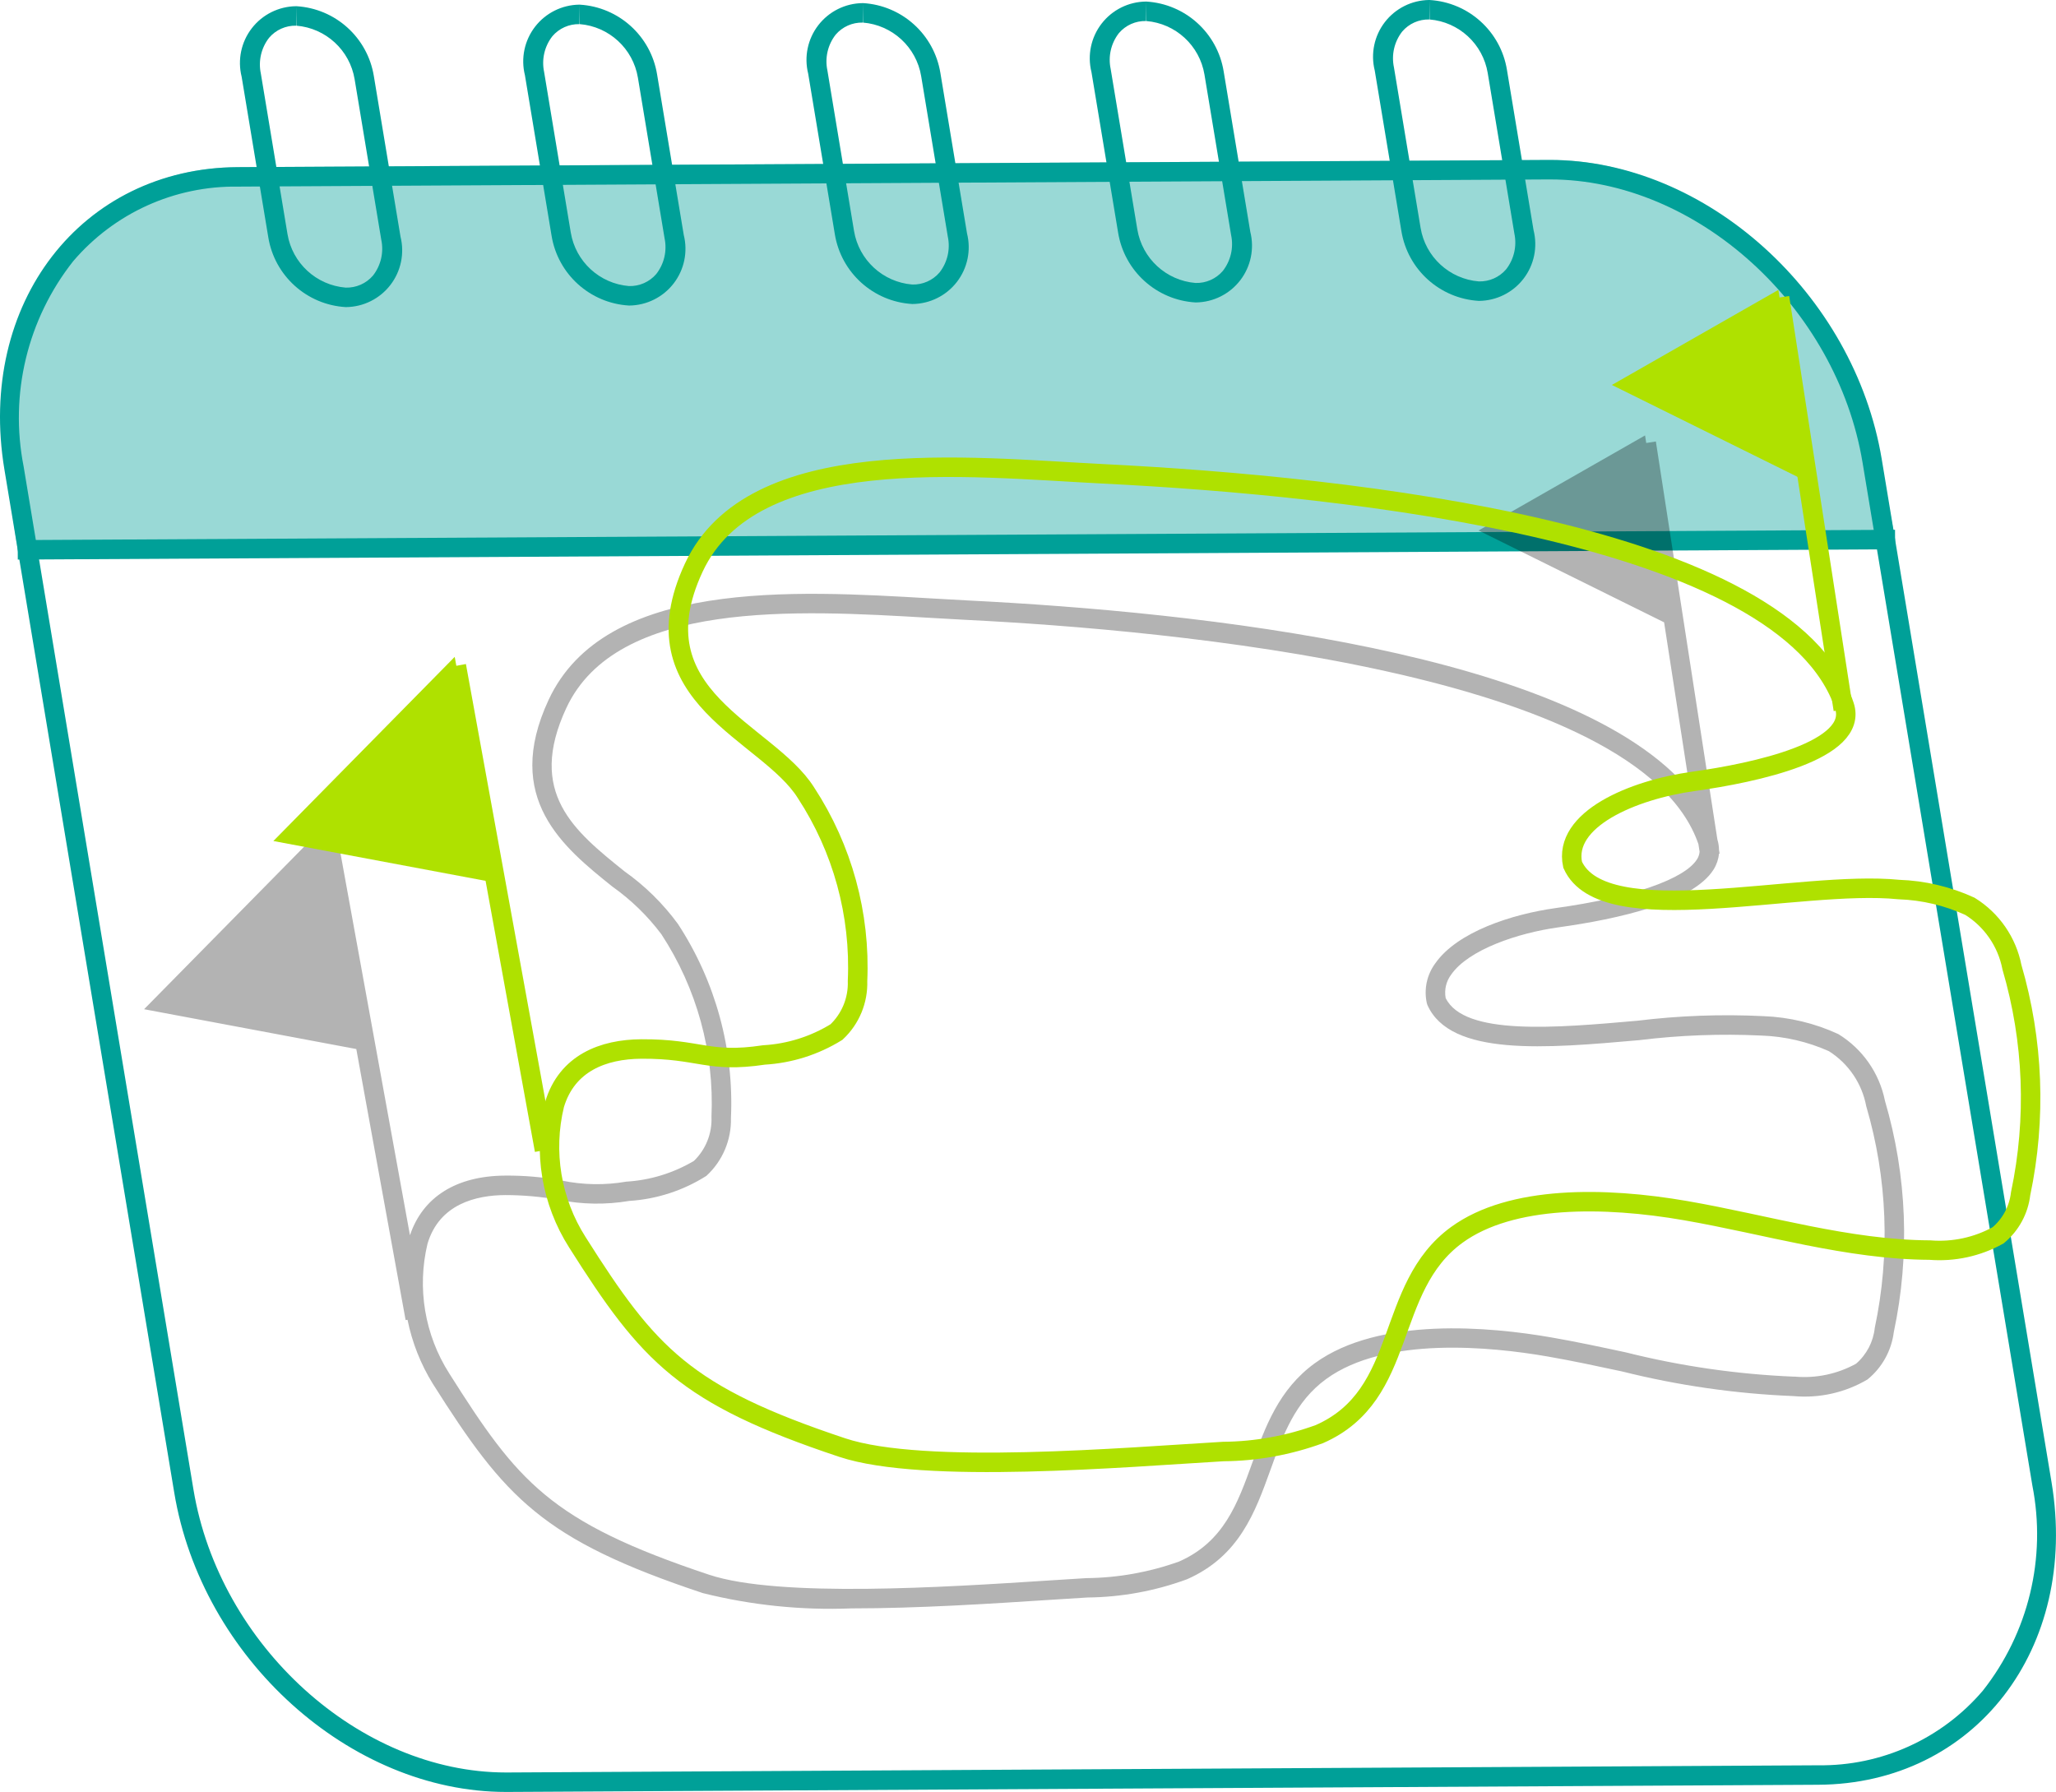
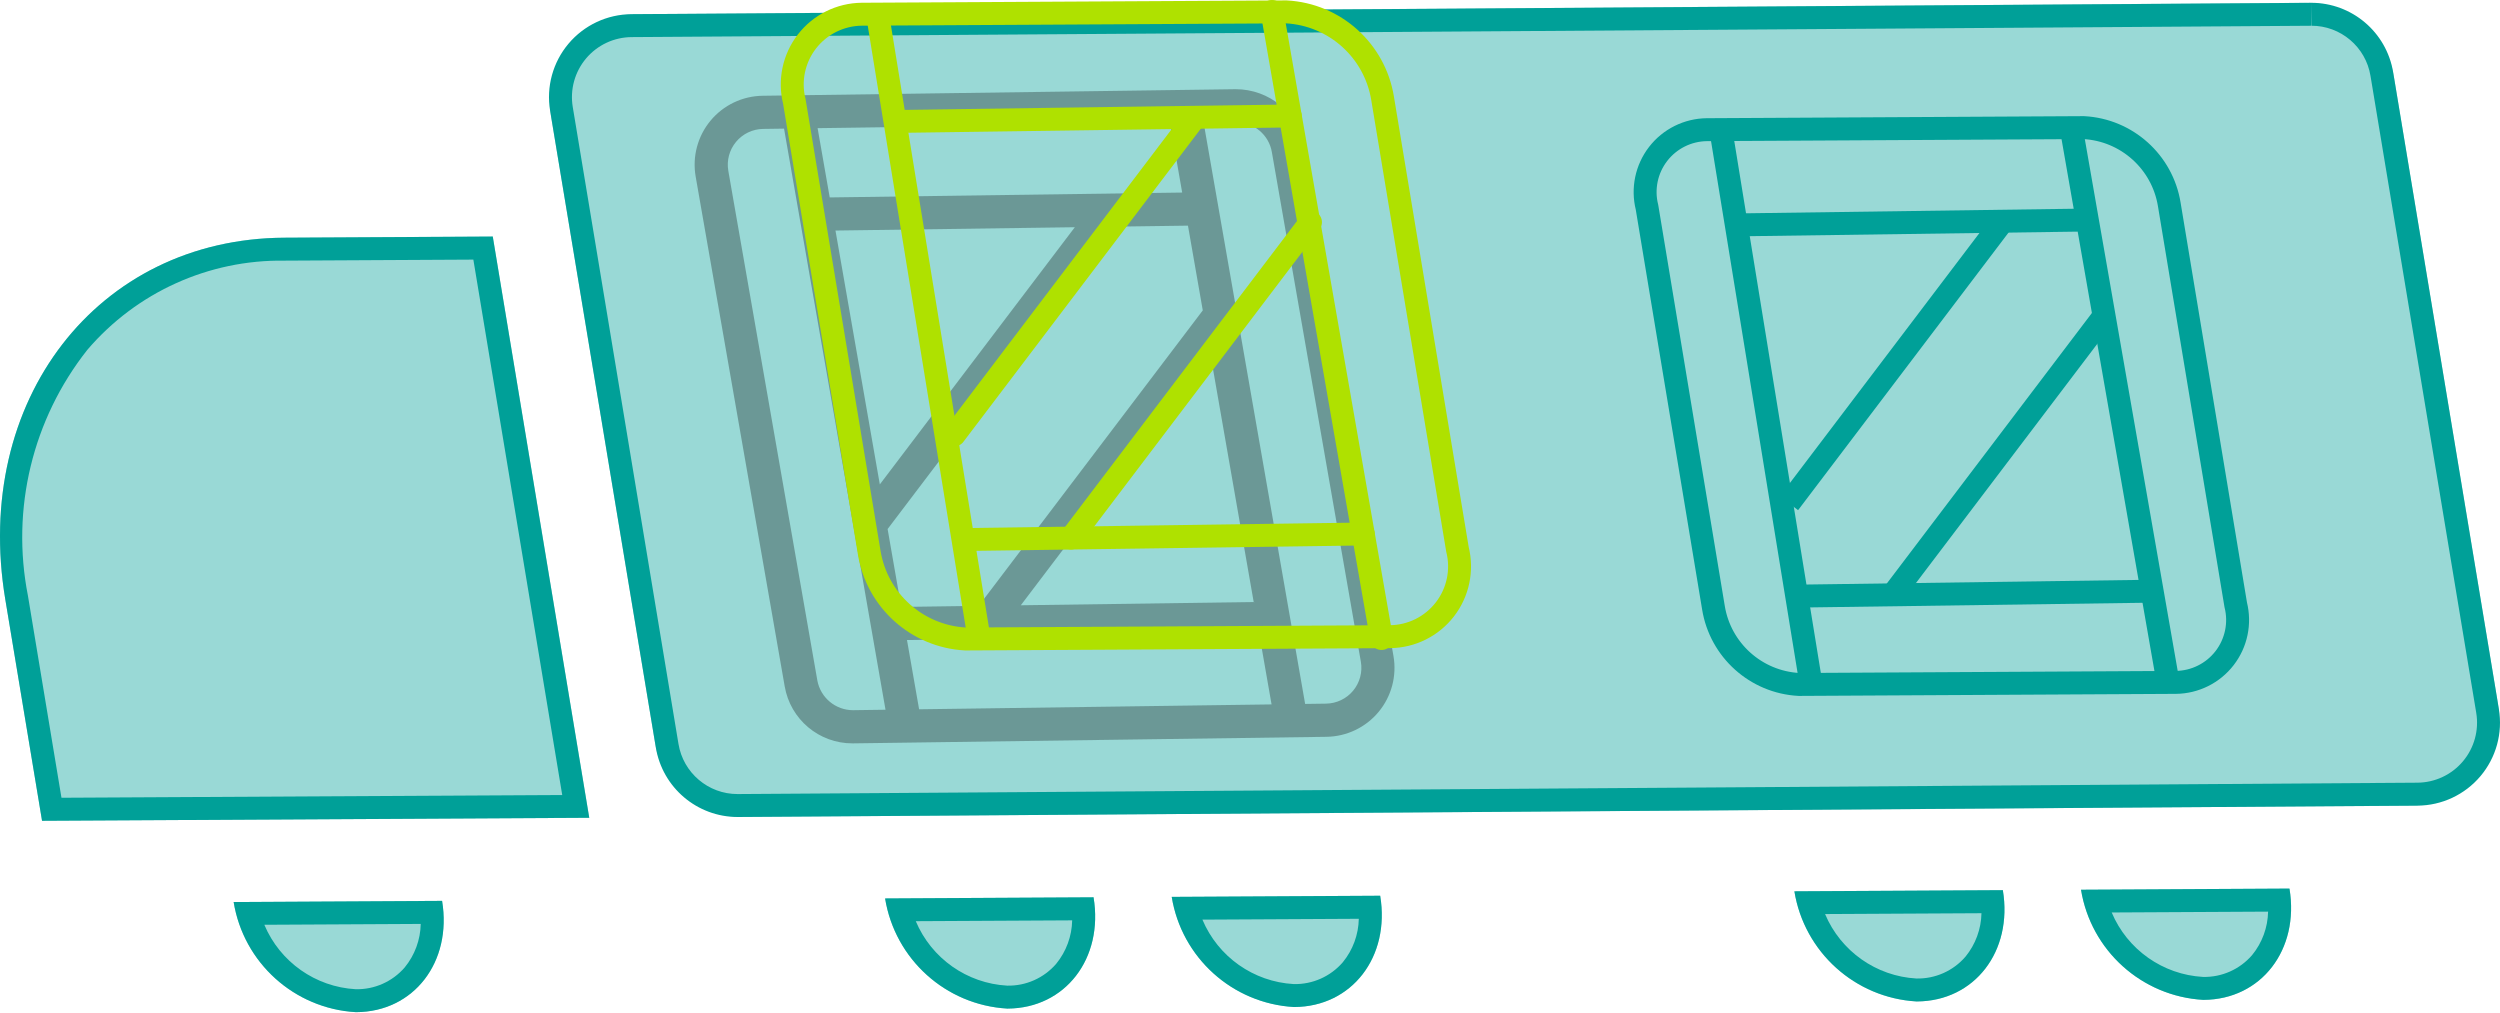
- <svg xmlns="http://www.w3.org/2000/svg" viewBox="0 0 105.587 92.027">
+ <svg xmlns="http://www.w3.org/2000/svg" viewBox="0 0 109 44.13">
  <defs>
-     <style>.a,.c{fill:#00a098;}.a{opacity:0.4;}.b,.e{fill:none;stroke-miterlimit:10;}.b{stroke:#00a098;}.d{opacity:0.3;}.e{stroke:#afe100;}.f{fill:#afe100;}</style>
+     <style>.a,.b{fill:#00a098;}.a{opacity:0.4;}.c{opacity:0.3;}.d,.e{fill:none;stroke-miterlimit:10;}.d{stroke:#afe100;stroke-linecap:round;}.e{stroke:#00a098;}</style>
  </defs>
-   <path class="a" d="M.911,28.237C-1.19,15.582,4.175,8.628,12.209,8.584l67.316-.369c8.034-.044,15.696,6.838,17.797,19.493Z" />
-   <path class="b" d="M97.323,27.708.911,28.237" />
-   <path class="c" d="M79.603,9.215c7.519,0,14.719,6.521,16.049,14.537l8.721,52.538a12.967,12.967,0,0,1-2.548,10.542,10.915,10.915,0,0,1-8.453,3.826l-67.316.369-.072 0c-7.519,0-14.719-6.521-16.05-14.537L1.213,23.953a12.966,12.966,0,0,1,2.548-10.542A10.915,10.915,0,0,1,12.215,9.584l67.316-.369.072-0m-0-1-.077 0-67.316.369C4.175,8.628-1.19,15.582.227,24.116L8.948,76.654c1.412,8.507,9.03,15.373,17.036,15.373l.077-0,67.316-.369c8.034-.044,13.399-6.998,11.982-15.532L96.639,23.588C95.226,15.081,87.609,8.215,79.602,8.215Z" />
-   <path class="c" d="M15.224.319v1A3.304,3.304,0,0,1,18.212,4.07L19.58,12.311a2.234,2.234,0,0,1-.424,1.84,1.777,1.777,0,0,1-1.403.62,3.304,3.304,0,0,1-2.989-2.751L13.396,3.779a2.234,2.234,0,0,1,.424-1.84,1.769,1.769,0,0,1,1.39-.62L15.224.319m-0,0-.018 0a2.915,2.915,0,0,0-2.796,3.624l1.368,8.241a4.283,4.283,0,0,0,3.975,3.587l.018-0a2.915,2.915,0,0,0,2.796-3.624L19.199,3.906A4.283,4.283,0,0,0,15.223.319Z" />
-   <path class="c" d="M29.772.239v1A3.304,3.304,0,0,1,32.76,3.99l1.368,8.241a2.234,2.234,0,0,1-.424,1.84,1.777,1.777,0,0,1-1.403.62,3.304,3.304,0,0,1-2.989-2.751L27.944,3.7a2.235,2.235,0,0,1,.424-1.84,1.769,1.769,0,0,1,1.39-.62L29.772.239m-0,0-.018 0h-0a2.915,2.915,0,0,0-2.796,3.624l1.368,8.241a4.283,4.283,0,0,0,3.975,3.587l.018-0a2.915,2.915,0,0,0,2.796-3.624L33.746,3.826a4.283,4.283,0,0,0-3.975-3.587Z" />
-   <path class="c" d="M44.319.16v1a3.304,3.304,0,0,1,2.988,2.751l1.368,8.241a2.234,2.234,0,0,1-.424,1.84,1.777,1.777,0,0,1-1.403.62,3.304,3.304,0,0,1-2.989-2.751L42.492,3.62a2.234,2.234,0,0,1,.424-1.84,1.769,1.769,0,0,1,1.39-.62L44.319.16m-0,0-.018 0a2.915,2.915,0,0,0-2.796,3.624l1.368,8.241a4.283,4.283,0,0,0,3.975,3.587l.018-0a2.915,2.915,0,0,0,2.796-3.624L48.294,3.746a4.283,4.283,0,0,0-3.975-3.587Z" />
-   <path class="c" d="M58.867.08v1a3.304,3.304,0,0,1,2.989,2.751l1.368,8.241a2.234,2.234,0,0,1-.424,1.84,1.777,1.777,0,0,1-1.403.62,3.304,3.304,0,0,1-2.989-2.751L57.039,3.54a2.234,2.234,0,0,1,.424-1.84,1.769,1.769,0,0,1,1.39-.62L58.867.08m-0,0-.018 0a2.915,2.915,0,0,0-2.796,3.624L57.421,11.945a4.283,4.283,0,0,0,3.975,3.587l.018-0a2.915,2.915,0,0,0,2.796-3.624L62.842,3.667a4.283,4.283,0,0,0-3.975-3.587Z" />
-   <path class="c" d="M73.415,0V1a3.304,3.304,0,0,1,2.988,2.751L77.771,11.992a2.235,2.235,0,0,1-.424,1.84,1.778,1.778,0,0,1-1.403.62,3.304,3.304,0,0,1-2.989-2.751L71.587,3.46a2.235,2.235,0,0,1,.424-1.84,1.769,1.769,0,0,1,1.39-.62L73.415,0m-0,0-.018 0a2.915,2.915,0,0,0-2.796,3.624l1.368,8.241a4.283,4.283,0,0,0,3.975,3.587l.018-0a2.915,2.915,0,0,0,2.796-3.624L77.39,3.587A4.283,4.283,0,0,0,73.414,0Z" />
-   <path class="d" d="M96.803,56.532a5.221,5.221,0,0,0-2.394-3.425,10.039,10.039,0,0,0-3.845-.922,37.856,37.856,0,0,0-6.479.236c-4.172.368-8.896.785-9.843-1.169a1.541,1.541,0,0,1,.29-1.209c.885-1.267,3.402-2.128,5.504-2.419,3.057-.424,6.919-1.285,7.97-2.975a1.844,1.844,0,0,0,.273-.805l.031-.005-.03-.196a1.859,1.859,0,0,0-.083-.532L85.038,22.673l-.495.077-.06-.389-8.55,4.883,9.528,4.716,1.341,8.674c-5.867-7.139-25.28-9.207-37.092-9.797-.609-.03-1.251-.068-1.916-.107-7.062-.415-16.736-.983-19.62,5.212-2.357,5.066.763,7.573,3.271,9.587a11.33,11.33,0,0,1,2.522,2.452,15.81,15.81,0,0,1,2.571,9.369,2.97,2.97,0,0,1-.898,2.267,7.733,7.733,0,0,1-3.48,1.068,8.837,8.837,0,0,1-3.299-.054,15.081,15.081,0,0,0-2.923-.257c-2.507.014-4.229,1.104-4.884,3.064L17.289,42.74l-.493.089-.083-.457-9.313,9.457,10.898,2.045,2.533,13.921.097-.018a10.054,10.054,0,0,0,1.3,3.289c3.716,5.871,5.611,8,13.869,10.75a27.09,27.09,0,0,0,7.64.784c3.426,0,7.162-.242,10.104-.433.732-.047,1.409-.091,2.009-.126a15.248,15.248,0,0,0,5.108-.936c2.687-1.182,3.501-3.442,4.29-5.628.648-1.799,1.262-3.499,2.866-4.662,3.025-2.195,8.425-1.663,11.373-1.15,1.269.22,2.56.497,3.808.765a43.457,43.457,0,0,0,8.809,1.267,6.34,6.34,0,0,0,3.801-.852,3.737,3.737,0,0,0,1.353-2.438A24.235,24.235,0,0,0,96.803,56.532Zm-.524,11.666a2.814,2.814,0,0,1-.961,1.837,5.499,5.499,0,0,1-3.14.663h-.071a42.716,42.716,0,0,1-8.603-1.244c-1.258-.27-2.559-.549-3.846-.772-3.105-.539-8.809-1.084-12.133,1.326-1.853,1.345-2.548,3.27-3.219,5.133-.75,2.079-1.459,4.042-3.752,5.052a14.463,14.463,0,0,1-4.765.853c-.602.035-1.28.079-2.015.127-5.153.333-13.774.893-17.362-.303-8.197-2.729-9.828-4.787-13.34-10.335a8.645,8.645,0,0,1-1.117-6.662c.611-2.05,2.506-2.49,3.988-2.499a15.792,15.792,0,0,1,2.752.244,9.925,9.925,0,0,0,3.612.057A8.388,8.388,0,0,0,36.275,60.389a3.898,3.898,0,0,0,1.263-2.977,16.801,16.801,0,0,0-2.722-9.962,11.985,11.985,0,0,0-2.744-2.701c-2.58-2.072-5.017-4.03-2.99-8.385,2.598-5.58,11.881-5.034,18.655-4.636.668.04,1.312.077,1.924.108,10.296.514,34.532,2.667,37.563,11.517l.059.384a.837.837,0,0,1-.126.385c-.641,1.031-3.354,1.97-7.257,2.512-2.251.312-5.059,1.221-6.188,2.837a2.522,2.522,0,0,0-.437,2.045l.031.098c1.185,2.659,6.105,2.224,10.866,1.805a37.084,37.084,0,0,1,6.292-.237,9.302,9.302,0,0,1,3.456.8,4.269,4.269,0,0,1,1.921,2.826A23.252,23.252,0,0,1,96.279,68.198Z" />
-   <path class="e" d="M43.255,74.342c-8.094-2.695-9.94-4.752-13.604-10.543A9.145,9.145,0,0,1,28.477,56.728c.635-2.127,2.491-2.845,4.465-2.856,3.008-.016,3.41.738,6.293.306A7.964,7.964,0,0,0,42.957,53.002a3.436,3.436,0,0,0,1.082-2.622,16.313,16.313,0,0,0-2.647-9.666c-1.983-3.169-8.865-4.898-5.763-11.562,3.004-6.455,14.11-5.163,21.057-4.816,12.675.633,35.078,3.025,38.032,11.907.769,2.312-4.62,3.45-7.75,3.885s-6.709,1.953-6.204,4.281c1.574,3.53,11.636.76,16.752,1.274a9.559,9.559,0,0,1,3.65.861,4.75,4.75,0,0,1,2.158,3.126,23.879,23.879,0,0,1,.446,11.634,3.266,3.266,0,0,1-1.158,2.138,6.208,6.208,0,0,1-3.506.757c-4.197-.02-8.349-1.297-12.532-2.024s-8.967-.784-11.753,1.238c-3.767,2.734-2.463,8.213-7.063,10.237a14.746,14.746,0,0,1-4.936.894C57.8,74.837,47.438,75.735,43.255,74.342Z" />
-   <line class="e" x1="94.663" y1="36.442" x2="91.39" y2="15.277" />
-   <polygon class="f" points="91.33 14.888 82.78 19.77 92.856 24.758 91.33 14.888" />
-   <line class="e" x1="27.963" y1="59.068" x2="23.435" y2="34.191" />
-   <polygon class="f" points="23.352 33.734 14.039 43.191 25.463 45.335 23.352 33.734" />
+   <path class="a" d="M27.815.616,100.548.123a3.857,3.857,0,0,1,3.826,3.225L108.904,30.638a3.857,3.857,0,0,1-3.783,4.488l-72.734.493a3.857,3.857,0,0,1-3.826-3.225L24.031,5.104A3.857,3.857,0,0,1,27.815.616Z" />
+   <path class="a" d="M12.396,10.363l9.089-.05,4.207,25.342L1.833,35.786.23,26.132C-1.208,17.468,4.239,10.408,12.396,10.363Z" />
+   <path class="a" d="M19.275,39.278c.443,2.666-1.233,4.838-3.743,4.852a5.73,5.73,0,0,1-5.346-4.802Z" />
+   <path class="a" d="M47.678,39.122c.443,2.666-1.233,4.838-3.743,4.852a5.73,5.73,0,0,1-5.346-4.802Z" />
+   <path class="a" d="M60.176,39.054c.443,2.666-1.233,4.838-3.743,4.852a5.73,5.73,0,0,1-5.346-4.802Z" />
+   <path class="a" d="M87.324,38.811c.443,2.666-1.233,4.838-3.743,4.852a5.73,5.73,0,0,1-5.346-4.802Z" />
+   <path class="a" d="M99.821,38.742c.443,2.666-1.233,4.838-3.743,4.852a5.73,5.73,0,0,1-5.346-4.802Z" />
+   <path class="b" d="M100.773.122v1a2.608,2.608,0,0,1,2.581,2.189l4.61,27.768a2.617,2.617,0,0,1-2.569,3.046l-73.232.496a2.609,2.609,0,0,1-2.582-2.189L24.972,4.664a2.617,2.617,0,0,1,2.569-3.046l73.218-.495.014-1m-0,0-.02 0L27.534.618a3.617,3.617,0,0,0-3.549,4.21l4.61,27.768a3.618,3.618,0,0,0,3.568,3.025l.02-0,73.219-.495a3.617,3.617,0,0,0,3.549-4.21L104.341,3.147A3.617,3.617,0,0,0,100.772.122Z" />
+   <path class="b" d="M20.638,11.318l3.875,23.344-21.833.12L1.217,25.969A13.179,13.179,0,0,1,3.807,15.254a11.097,11.097,0,0,1,8.594-3.89l8.237-.045m.847-1.005-9.089.05c-8.157.045-13.604,7.105-12.165,15.769L1.833,35.786l23.858-.131-4.207-25.342Z" />
+   <path class="b" d="M18.344,40.283a3.089,3.089,0,0,1-.698,1.896,2.744,2.744,0,0,1-2.137.951,4.603,4.603,0,0,1-3.984-2.81l6.82-.037m.931-1.005-9.089.05A5.734,5.734,0,0,0,15.508,44.13l.024-0c2.51-.014,4.186-2.186,3.743-4.852Z" />
+   <path class="b" d="M46.747,40.127a3.089,3.089,0,0,1-.698,1.896,2.744,2.744,0,0,1-2.137.951,4.604,4.604,0,0,1-3.984-2.81l6.82-.037m.931-1.005-9.089.05a5.734,5.734,0,0,0,5.322,4.802l.024-0c2.51-.014,4.186-2.186,3.743-4.852Z" />
+   <path class="b" d="M59.244,40.059a3.089,3.089,0,0,1-.698,1.896,2.744,2.744,0,0,1-2.137.951,4.603,4.603,0,0,1-3.984-2.81l6.82-.037m.931-1.005-9.089.05a5.734,5.734,0,0,0,5.322,4.802l.024-0c2.51-.014,4.186-2.186,3.743-4.852Z" />
+   <path class="b" d="M86.392,39.816a3.089,3.089,0,0,1-.698,1.896,2.744,2.744,0,0,1-2.137.951,4.604,4.604,0,0,1-3.984-2.81l6.82-.037m.931-1.005-9.089.05a5.734,5.734,0,0,0,5.322,4.802l.024-0c2.51-.014,4.186-2.186,3.743-4.852Z" />
+   <path class="b" d="M98.889,39.747a3.089,3.089,0,0,1-.698,1.896,2.744,2.744,0,0,1-2.137.951,4.604,4.604,0,0,1-3.984-2.81l6.82-.037m.931-1.005-9.089.05a5.734,5.734,0,0,0,5.322,4.802l.024-0c2.51-.014,4.186-2.186,3.743-4.852Z" />
+   <path class="c" d="M56.875,6.378A3.047,3.047,0,0,0,53.873,3.889l-20.62.286A3.006,3.006,0,0,0,30.331,7.699l3.881,22.223a2.993,2.993,0,0,0,2.96,2.489h.042l2.249-.031.001 0.0.002-0,18.368-.255a3.006,3.006,0,0,0,2.921-3.524ZM52.441,13.533l-9.768,12.882-3.38.047-.593-3.396L48.697,9.881l3.098-.043ZM38.36,21.12,36.427,10.052l10.435-.145Zm1.185,6.785,15.367-.213.528,3.02-15.367.213Zm4.962-1.515L52.78,15.479,54.661,26.248ZM51.543,8.395l-15.367.213-.528-3.02,15.367-.213ZM37.196,30.964a1.583,1.583,0,0,1-1.559-1.292L31.755,7.45a1.561,1.561,0,0,1,1.517-1.829l.912-.013,4.424,25.336Zm21.801-.85a1.561,1.561,0,0,1-1.181.564l-.912.013L53.96,13.833a.715.715,0,0,0-.102-.589L52.479,5.355l1.413-.02h.023a1.556,1.556,0,0,1,1.537,1.292l3.881,22.222A1.562,1.562,0,0,1,58.997,30.114Z" />
+   <line class="d" x1="55.46" y1="0.5" x2="60.235" y2="27.839" />
+   <line class="d" x1="39.074" y1="5.295" x2="56.256" y2="5.056" />
+   <line class="d" x1="41.605" y1="18.962" x2="52.046" y2="5.191" />
+   <line class="d" x1="46.696" y1="23.459" x2="57.137" y2="9.688" />
+   <line class="d" x1="42.257" y1="23.521" x2="59.439" y2="23.282" />
+   <line class="d" x1="42.672" y1="27.735" x2="38.278" y2="0.738" />
+   <path class="d" d="M37.573.62,56.083.518a4.499,4.499,0,0,1,4.198,3.771l3.264,19.661A3.064,3.064,0,0,1,60.605,27.759l-18.51.101a4.499,4.499,0,0,1-4.198-3.771L34.634,4.43A3.064,3.064,0,0,1,37.573.62Z" />
+   <line class="e" x1="90.3" y1="5.548" x2="94.54" y2="29.822" />
+   <line class="e" x1="75.751" y1="9.805" x2="91.007" y2="9.593" />
+   <line class="e" x1="77.998" y1="21.941" x2="87.269" y2="9.713" />
+   <line class="e" x1="82.519" y1="25.933" x2="91.789" y2="13.706" />
+   <line class="e" x1="78.577" y1="25.988" x2="93.833" y2="25.776" />
+   <line class="e" x1="78.945" y1="29.73" x2="75.044" y2="5.759" />
+   <path class="e" d="M74.418,5.654l16.435-.09a3.995,3.995,0,0,1,3.727,3.348l2.898,17.457a2.721,2.721,0,0,1-2.61,3.383l-16.435.09a3.995,3.995,0,0,1-3.727-3.348L71.809,9.037A2.721,2.721,0,0,1,74.418,5.654Z" />
</svg>
